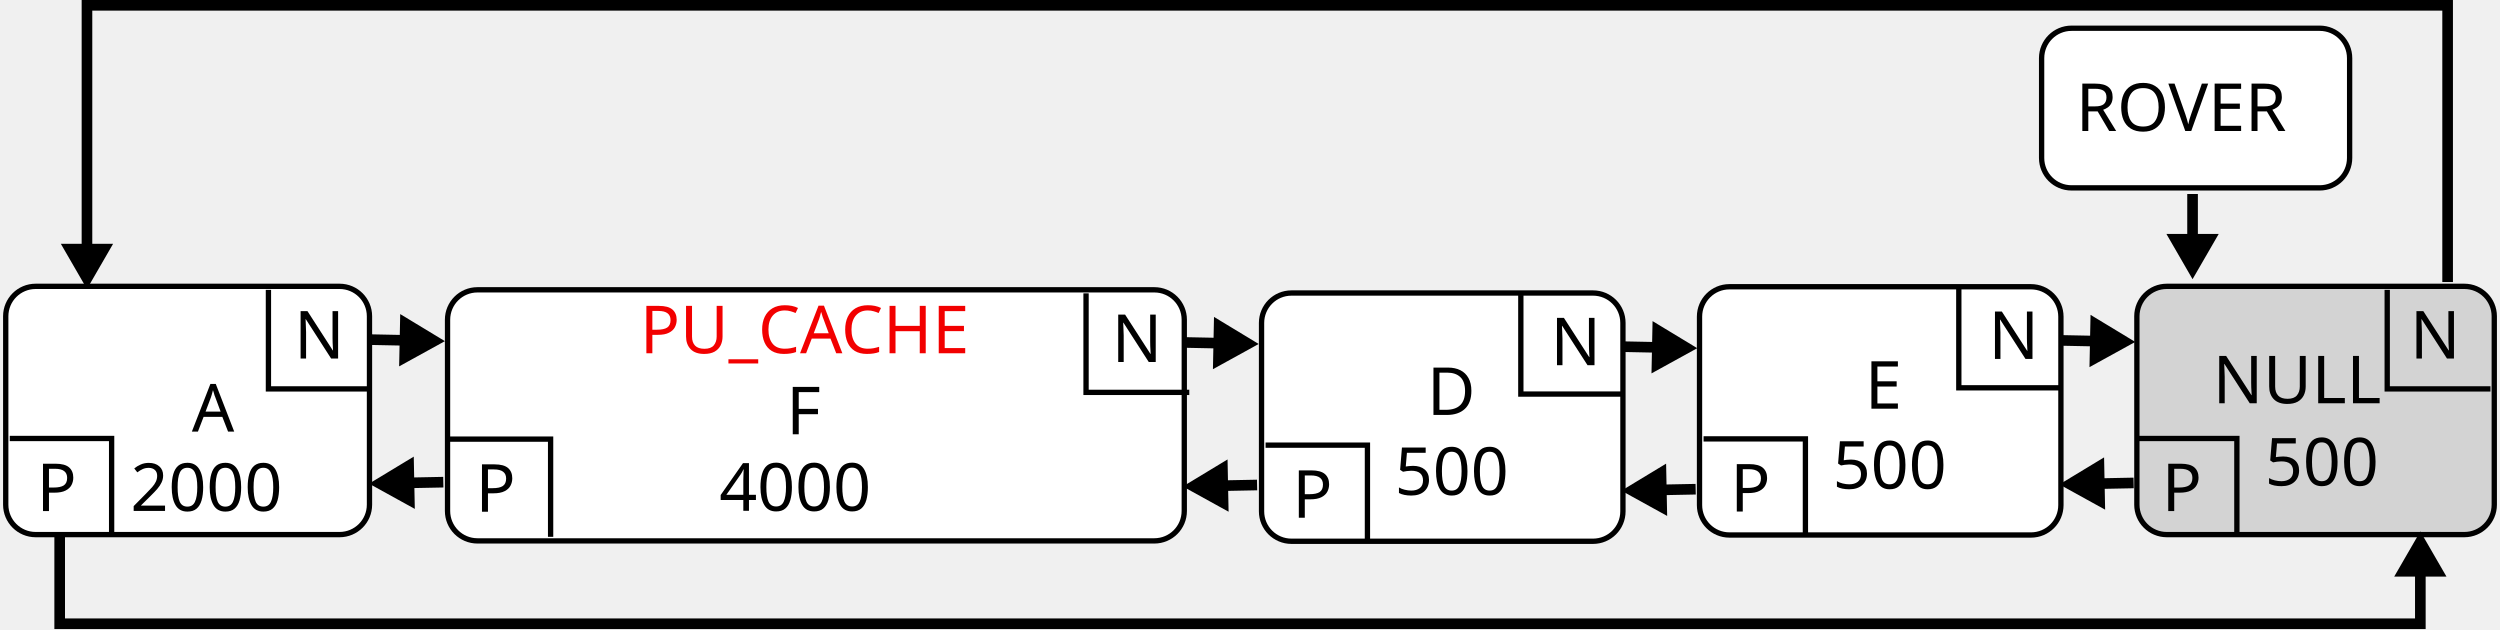
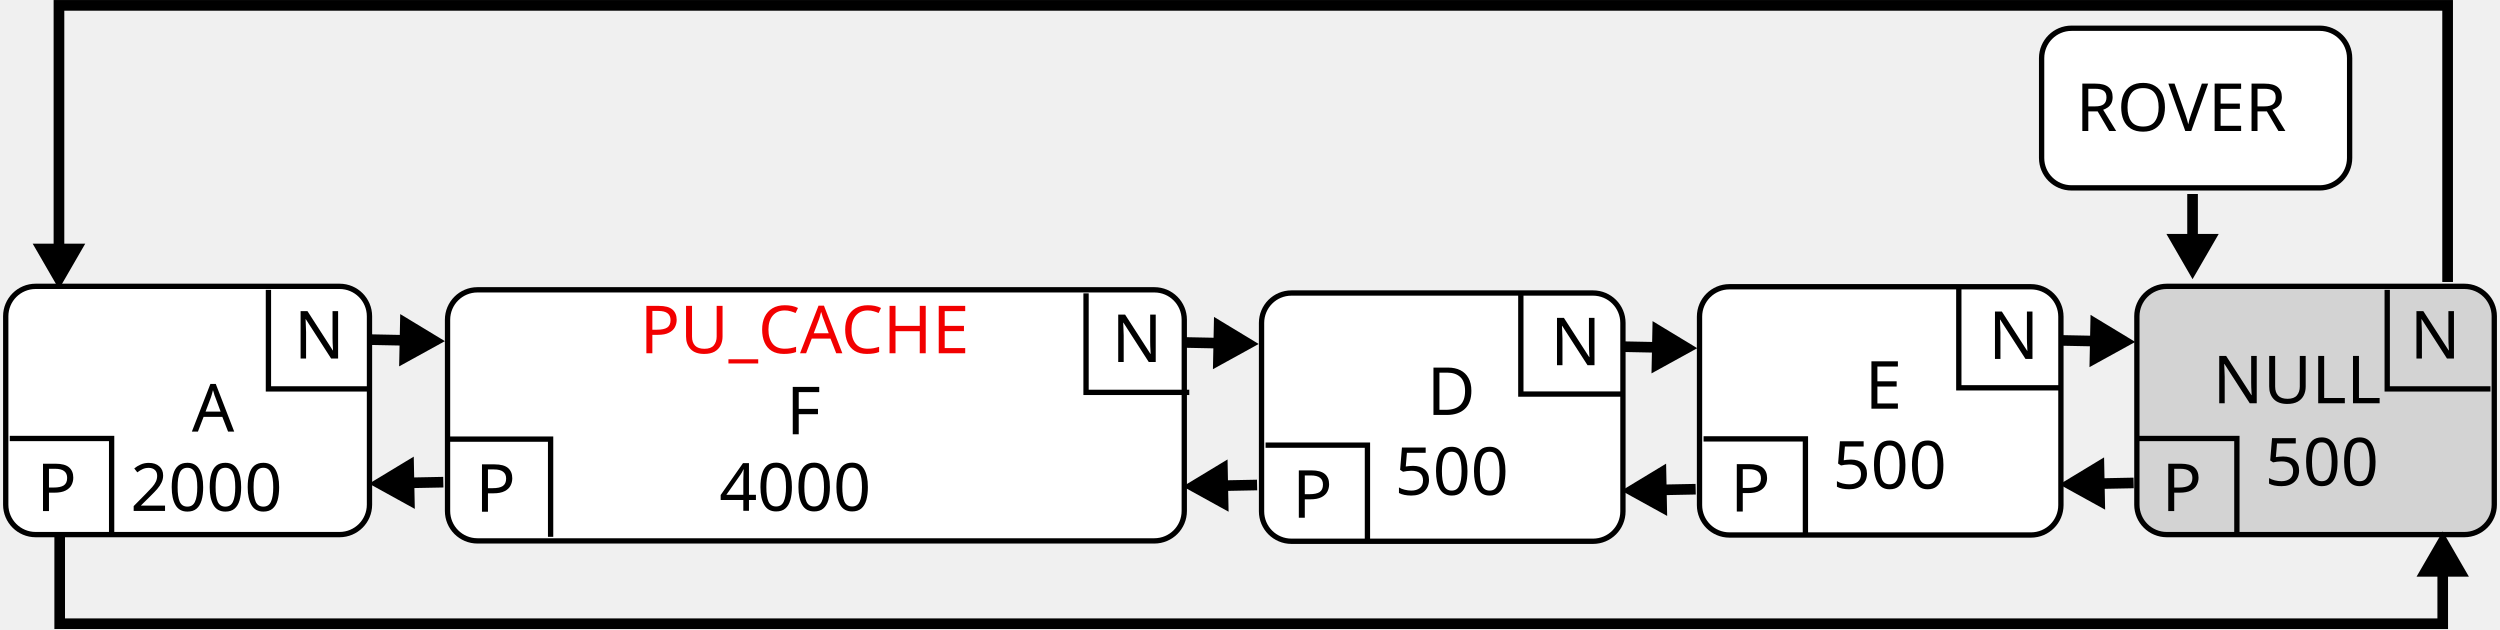
<svg xmlns="http://www.w3.org/2000/svg" width="5.23in" height="1.316in" viewBox="0 0 470.721 118.453" id="svg2" version="1.1">
  <defs id="defs4">
    <marker style="overflow:visible" id="marker11812" refX="0" refY="0" orient="auto">
      <path transform="scale(0.4,0.4)" style="fill:#000000;fill-opacity:1;fill-rule:evenodd;stroke:#000000;stroke-width:1pt;stroke-opacity:1" d="m 5.77,0 -8.65,5 0,-10 8.65,5 z" id="path11814" />
    </marker>
    <marker orient="auto" refY="0" refX="0" id="TriangleOutM-9" style="overflow:visible">
      <path id="path4508-5" d="m 5.77,0 -8.65,5 0,-10 8.65,5 z" style="fill:#000000;fill-opacity:1;fill-rule:evenodd;stroke:#000000;stroke-width:1pt;stroke-opacity:1" transform="scale(0.4,0.4)" />
    </marker>
    <marker orient="auto" refY="0" refX="0" id="TriangleOutM-9-1" style="overflow:visible">
      <path id="path4508-5-8" d="m 5.77,0 -8.65,5 0,-10 8.65,5 z" style="fill:#000000;fill-opacity:1;fill-rule:evenodd;stroke:#000000;stroke-width:1pt;stroke-opacity:1" transform="scale(0.4,0.4)" />
    </marker>
    <marker orient="auto" refY="0" refX="0" id="TriangleOutM-99" style="overflow:visible">
      <path id="path4508-58" d="m 5.77,0 -8.65,5 0,-10 8.65,5 z" style="fill:#000000;fill-opacity:1;fill-rule:evenodd;stroke:#000000;stroke-width:1pt;stroke-opacity:1" transform="scale(0.4,0.4)" />
    </marker>
    <marker orient="auto" refY="0" refX="0" id="TriangleOutM-7" style="overflow:visible">
      <path id="path4508-9" d="m 5.77,0 -8.65,5 0,-10 8.65,5 z" style="fill:#000000;fill-opacity:1;fill-rule:evenodd;stroke:#000000;stroke-width:1pt;stroke-opacity:1" transform="scale(0.4,0.4)" />
    </marker>
    <marker orient="auto" refY="0" refX="0" id="TriangleOutM-5" style="overflow:visible">
      <path id="path4508-3" d="m 5.77,0 -8.65,5 0,-10 8.65,5 z" style="fill:#000000;fill-opacity:1;fill-rule:evenodd;stroke:#000000;stroke-width:1pt;stroke-opacity:1" transform="scale(0.4,0.4)" />
    </marker>
    <marker orient="auto" refY="0" refX="0" id="TriangleOutM-0" style="overflow:visible">
      <path id="path4508-97" d="m 5.77,0 -8.65,5 0,-10 8.65,5 z" style="fill:#000000;fill-opacity:1;fill-rule:evenodd;stroke:#000000;stroke-width:1pt;stroke-opacity:1" transform="scale(0.4,0.4)" />
    </marker>
    <marker orient="auto" refY="0" refX="0" id="TriangleOutM-0-0" style="overflow:visible">
      <path id="path4508-97-9" d="m 5.77,0 -8.65,5 0,-10 8.65,5 z" style="fill:#000000;fill-opacity:1;fill-rule:evenodd;stroke:#000000;stroke-width:1pt;stroke-opacity:1" transform="scale(0.4,0.4)" />
    </marker>
    <marker orient="auto" refY="0" refX="0" id="TriangleOutM-9-2" style="overflow:visible">
      <path id="path4508-5-7" d="m 5.77,0 -8.65,5 0,-10 8.65,5 z" style="fill:#000000;fill-opacity:1;fill-rule:evenodd;stroke:#000000;stroke-width:1pt;stroke-opacity:1" transform="scale(0.4,0.4)" />
    </marker>
    <marker orient="auto" refY="0" refX="0" id="TriangleOutM-9-0" style="overflow:visible">
      <path id="path4508-5-9" d="m 5.77,0 -8.65,5 0,-10 8.65,5 z" style="fill:#000000;fill-opacity:1;fill-rule:evenodd;stroke:#000000;stroke-width:1pt;stroke-opacity:1" transform="scale(0.4,0.4)" />
    </marker>
    <marker orient="auto" refY="0" refX="0" id="TriangleOutM-57" style="overflow:visible">
      <path id="path4508-1" d="m 5.77,0 -8.65,5 0,-10 8.65,5 z" style="fill:#000000;fill-opacity:1;fill-rule:evenodd;stroke:#000000;stroke-width:1pt;stroke-opacity:1" transform="scale(0.4,0.4)" />
    </marker>
    <marker style="overflow:visible" id="marker11812-6" refX="0" refY="0" orient="auto">
      <path transform="scale(0.4,0.4)" style="fill:#000000;fill-opacity:1;fill-rule:evenodd;stroke:#000000;stroke-width:1pt;stroke-opacity:1" d="m 5.77,0 -8.65,5 0,-10 8.65,5 z" id="path11814-1" />
    </marker>
    <marker orient="auto" refY="0" refX="0" id="TriangleOutM-57-2" style="overflow:visible">
      <path id="path4508-1-9" d="m 5.77,0 -8.65,5 0,-10 8.65,5 z" style="fill:#000000;fill-opacity:1;fill-rule:evenodd;stroke:#000000;stroke-width:1pt;stroke-opacity:1" transform="scale(0.4,0.4)" />
    </marker>
    <marker orient="auto" refY="0" refX="0" id="TriangleOutM-57-2-7" style="overflow:visible">
      <path id="path4508-1-9-6" d="m 5.77,0 -8.65,5 0,-10 8.65,5 z" style="fill:#000000;fill-opacity:1;fill-rule:evenodd;stroke:#000000;stroke-width:1pt;stroke-opacity:1" transform="scale(0.4,0.4)" />
    </marker>
    <marker orient="auto" refY="0" refX="0" id="TriangleOutM-57-2-4" style="overflow:visible">
      <path id="path4508-1-9-7" d="m 5.77,0 -8.65,5 0,-10 8.65,5 z" style="fill:#000000;fill-opacity:1;fill-rule:evenodd;stroke:#000000;stroke-width:1pt;stroke-opacity:1" transform="scale(0.4,0.4)" />
    </marker>
    <marker orient="auto" refY="0" refX="0" id="TriangleOutM-57-2-4-7" style="overflow:visible">
      <path id="path4508-1-9-7-5" d="m 5.77,0 -8.65,5 0,-10 8.65,5 z" style="fill:#000000;fill-opacity:1;fill-rule:evenodd;stroke:#000000;stroke-width:1pt;stroke-opacity:1" transform="scale(0.4,0.4)" />
    </marker>
    <marker style="overflow:visible" id="marker11812-3" refX="0" refY="0" orient="auto">
      <path transform="scale(0.4,0.4)" style="fill:#000000;fill-opacity:1;fill-rule:evenodd;stroke:#000000;stroke-width:1pt;stroke-opacity:1" d="m 5.77,0 -8.65,5 0,-10 8.65,5 z" id="path11814-5" />
    </marker>
    <marker orient="auto" refY="0" refX="0" id="TriangleOutM-57-2-7-5" style="overflow:visible">
      <path id="path4508-1-9-6-3" d="m 5.77,0 -8.65,5 0,-10 8.65,5 z" style="fill:#000000;fill-opacity:1;fill-rule:evenodd;stroke:#000000;stroke-width:1pt;stroke-opacity:1" transform="scale(0.4,0.4)" />
    </marker>
    <marker orient="auto" refY="0" refX="0" id="TriangleOutM-57-2-4-7-9" style="overflow:visible">
      <path id="path4508-1-9-7-5-9" d="m 5.77,0 -8.65,5 0,-10 8.65,5 z" style="fill:#000000;fill-opacity:1;fill-rule:evenodd;stroke:#000000;stroke-width:1pt;stroke-opacity:1" transform="scale(0.4,0.4)" />
    </marker>
    <marker orient="auto" refY="0" refX="0" id="TriangleOutM-57-2-7-8" style="overflow:visible">
      <path id="path4508-1-9-6-8" d="m 5.77,0 -8.65,5 0,-10 8.65,5 z" style="fill:#000000;fill-opacity:1;fill-rule:evenodd;stroke:#000000;stroke-width:1pt;stroke-opacity:1" transform="scale(0.4,0.4)" />
    </marker>
    <marker orient="auto" refY="0" refX="0" id="TriangleOutM-57-2-4-7-0" style="overflow:visible">
      <path id="path4508-1-9-7-5-1" d="m 5.77,0 -8.65,5 0,-10 8.65,5 z" style="fill:#000000;fill-opacity:1;fill-rule:evenodd;stroke:#000000;stroke-width:1pt;stroke-opacity:1" transform="scale(0.4,0.4)" />
    </marker>
    <marker orient="auto" refY="0" refX="0" id="TriangleOutM-57-2-7-82" style="overflow:visible">
      <path id="path4508-1-9-6-9" d="m 5.77,0 -8.65,5 0,-10 8.65,5 z" style="fill:#000000;fill-opacity:1;fill-rule:evenodd;stroke:#000000;stroke-width:1pt;stroke-opacity:1" transform="scale(0.4,0.4)" />
    </marker>
    <marker orient="auto" refY="0" refX="0" id="TriangleOutM-57-2-4-7-1" style="overflow:visible">
      <path id="path4508-1-9-7-5-5" d="m 5.77,0 -8.65,5 0,-10 8.65,5 z" style="fill:#000000;fill-opacity:1;fill-rule:evenodd;stroke:#000000;stroke-width:1pt;stroke-opacity:1" transform="scale(0.4,0.4)" />
    </marker>
    <marker orient="auto" refY="0" refX="0" id="TriangleOutM-57-2-7-81" style="overflow:visible">
      <path id="path4508-1-9-6-81" d="m 5.77,0 -8.65,5 0,-10 8.65,5 z" style="fill:#000000;fill-opacity:1;fill-rule:evenodd;stroke:#000000;stroke-width:1pt;stroke-opacity:1" transform="scale(0.4,0.4)" />
    </marker>
    <marker orient="auto" refY="0" refX="0" id="TriangleOutM-57-2-4-7-00" style="overflow:visible">
      <path id="path4508-1-9-7-5-0" d="m 5.77,0 -8.65,5 0,-10 8.65,5 z" style="fill:#000000;fill-opacity:1;fill-rule:evenodd;stroke:#000000;stroke-width:1pt;stroke-opacity:1" transform="scale(0.4,0.4)" />
    </marker>
    <marker orient="auto" refY="0" refX="0" id="TriangleOutM-57-2-7-3" style="overflow:visible">
      <path id="path4508-1-9-6-38" d="m 5.77,0 -8.65,5 0,-10 8.65,5 z" style="fill:#000000;fill-opacity:1;fill-rule:evenodd;stroke:#000000;stroke-width:1pt;stroke-opacity:1" transform="scale(0.4,0.4)" />
    </marker>
    <marker orient="auto" refY="0" refX="0" id="TriangleOutM-57-2-4-7-6" style="overflow:visible">
      <path id="path4508-1-9-7-5-8" d="m 5.77,0 -8.65,5 0,-10 8.65,5 z" style="fill:#000000;fill-opacity:1;fill-rule:evenodd;stroke:#000000;stroke-width:1pt;stroke-opacity:1" transform="scale(0.4,0.4)" />
    </marker>
    <marker orient="auto" refY="0" refX="0" id="TriangleOutM-57-2-7-3-4" style="overflow:visible">
      <path id="path4508-1-9-6-38-1" d="m 5.77,0 -8.65,5 0,-10 8.65,5 z" style="fill:#000000;fill-opacity:1;fill-rule:evenodd;stroke:#000000;stroke-width:1pt;stroke-opacity:1" transform="scale(0.4,0.4)" />
    </marker>
    <marker orient="auto" refY="0" refX="0" id="TriangleOutM-57-2-4-7-6-5" style="overflow:visible">
      <path id="path4508-1-9-7-5-8-4" d="m 5.77,0 -8.65,5 0,-10 8.65,5 z" style="fill:#000000;fill-opacity:1;fill-rule:evenodd;stroke:#000000;stroke-width:1pt;stroke-opacity:1" transform="scale(0.4,0.4)" />
    </marker>
    <marker orient="auto" refY="0" refX="0" id="TriangleOutM-57-2-7-3-5" style="overflow:visible">
      <path id="path4508-1-9-6-38-9" d="m 5.77,0 -8.65,5 0,-10 8.65,5 z" style="fill:#000000;fill-opacity:1;fill-rule:evenodd;stroke:#000000;stroke-width:1pt;stroke-opacity:1" transform="scale(0.4,0.4)" />
    </marker>
    <marker orient="auto" refY="0" refX="0" id="TriangleOutM-57-2-4-7-6-1" style="overflow:visible">
      <path id="path4508-1-9-7-5-8-3" d="m 5.77,0 -8.65,5 0,-10 8.65,5 z" style="fill:#000000;fill-opacity:1;fill-rule:evenodd;stroke:#000000;stroke-width:1pt;stroke-opacity:1" transform="scale(0.4,0.4)" />
    </marker>
    <marker orient="auto" refY="0" refX="0" id="TriangleOutM-57-2-7-3-5-5" style="overflow:visible">
      <path id="path4508-1-9-6-38-9-1" d="m 5.77,0 -8.65,5 0,-10 8.65,5 z" style="fill:#000000;fill-opacity:1;fill-rule:evenodd;stroke:#000000;stroke-width:1pt;stroke-opacity:1" transform="scale(0.4,0.4)" />
    </marker>
    <marker orient="auto" refY="0" refX="0" id="TriangleOutM-57-2-4-7-6-1-2" style="overflow:visible">
      <path id="path4508-1-9-7-5-8-3-3" d="m 5.77,0 -8.65,5 0,-10 8.65,5 z" style="fill:#000000;fill-opacity:1;fill-rule:evenodd;stroke:#000000;stroke-width:1pt;stroke-opacity:1" transform="scale(0.4,0.4)" />
    </marker>
    <marker orient="auto" refY="0" refX="0" id="TriangleOutM-57-2-7-3-5-5-7" style="overflow:visible">
      <path id="path4508-1-9-6-38-9-1-8" d="m 5.77,0 -8.65,5 0,-10 8.65,5 z" style="fill:#000000;fill-opacity:1;fill-rule:evenodd;stroke:#000000;stroke-width:1pt;stroke-opacity:1" transform="scale(0.4,0.4)" />
    </marker>
    <marker orient="auto" refY="0" refX="0" id="TriangleOutM-57-2-4-7-6-1-2-1" style="overflow:visible">
      <path id="path4508-1-9-7-5-8-3-3-1" d="m 5.77,0 -8.65,5 0,-10 8.65,5 z" style="fill:#000000;fill-opacity:1;fill-rule:evenodd;stroke:#000000;stroke-width:1pt;stroke-opacity:1" transform="scale(0.4,0.4)" />
    </marker>
  </defs>
  <g id="layer1" transform="translate(1.757068,-500.3344)">
    <rect style="fill:#d3d3d3;fill-opacity:1;stroke:#000000;stroke-width:1;stroke-miterlimit:4;stroke-dasharray:none;stroke-opacity:1" id="rect4261-3-0-44" width="67.298" height="46.747" x="400.602" y="554.253" ry="5.632" />
    <text xml:space="preserve" style="font-style:normal;font-weight:normal;font-size:12.5px;line-height:125%;font-family:sans-serif;letter-spacing:0px;word-spacing:0px;fill:#000000;fill-opacity:1;stroke:none;stroke-width:1px;stroke-linecap:butt;stroke-linejoin:miter;stroke-opacity:1" x="424.71" y="591.756" id="text10801-4-8">
      <tspan id="tspan10803-3-5" x="424.71" y="591.756">500</tspan>
    </text>
    <path style="fill:none;fill-rule:evenodd;stroke:#000000;stroke-width:1;stroke-linecap:butt;stroke-linejoin:miter;stroke-miterlimit:4;stroke-dasharray:none;stroke-opacity:1" d="m 447.741,554.916 0,18.649 19.439,0" id="path10784-9" />
    <text xml:space="preserve" style="font-style:normal;font-weight:normal;font-size:12.5px;line-height:125%;font-family:sans-serif;letter-spacing:0px;word-spacing:0px;fill:#000000;fill-opacity:1;stroke:none;stroke-width:1px;stroke-linecap:butt;stroke-linejoin:miter;stroke-opacity:1" x="452.026" y="567.847" id="text10823-65">
      <tspan id="tspan10825-3" x="452.026" y="567.847">N</tspan>
    </text>
    <g id="g18352" transform="translate(145.5338,-4.7784624e-8)">
      <path id="path10784-5-3" d="m 273.899,601.299 0,-18.398 -19.178,0" style="fill:none;fill-rule:evenodd;stroke:#000000;stroke-width:1;stroke-linecap:butt;stroke-linejoin:miter;stroke-miterlimit:4;stroke-dasharray:none;stroke-opacity:1" />
      <text id="text10823-6-7" y="596.572" x="259.759" style="font-style:normal;font-weight:normal;font-size:12.5px;line-height:125%;font-family:sans-serif;letter-spacing:0px;word-spacing:0px;fill:#000000;fill-opacity:1;stroke:none;stroke-width:1px;stroke-linecap:butt;stroke-linejoin:miter;stroke-opacity:1" xml:space="preserve">
        <tspan y="596.572" x="259.759" id="tspan10825-2-45">P</tspan>
      </text>
    </g>
    <text xml:space="preserve" style="font-style:normal;font-weight:normal;font-size:12.5px;line-height:125%;font-family:sans-serif;letter-spacing:0px;word-spacing:0px;fill:#000000;fill-opacity:1;stroke:none;stroke-width:1px;stroke-linecap:butt;stroke-linejoin:miter;stroke-opacity:1" x="414.89" y="576.271" id="text10942-52">
      <tspan id="tspan10944-6" x="414.89" y="576.271">NULL</tspan>
    </text>
    <g id="g18369" transform="translate(128.5507,-0.5542951)">
      <rect ry="5.632" y="506.207" x="254.114" height="30.06" width="57.998" id="rect4261-3-0-5-3" style="fill:#ffffff;fill-opacity:1;stroke:#000000;stroke-width:1;stroke-miterlimit:4;stroke-dasharray:none;stroke-opacity:1" />
      <text id="text10801-0-2" y="525.556" x="260.561" style="font-style:normal;font-weight:normal;font-size:12.5px;line-height:125%;font-family:sans-serif;letter-spacing:0px;word-spacing:0px;fill:#000000;fill-opacity:1;stroke:none;stroke-width:1px;stroke-linecap:butt;stroke-linejoin:miter;stroke-opacity:1" xml:space="preserve">
        <tspan y="525.556" x="260.561" id="tspan10803-5-9">ROVER</tspan>
      </text>
      <path id="path11440-7" d="m 282.538,537.419 0,10.358" style="fill:none;fill-rule:evenodd;stroke:#000000;stroke-width:2;stroke-linecap:butt;stroke-linejoin:miter;stroke-miterlimit:4;stroke-dasharray:none;stroke-opacity:1;marker-end:url(#TriangleOutM-57)" />
    </g>
-     <path style="fill:none;fill-rule:evenodd;stroke:#000000;stroke-width:2;stroke-linecap:butt;stroke-linejoin:miter;stroke-miterlimit:4;stroke-dasharray:none;stroke-opacity:1;marker-end:url(#marker11812)" d="m 9.466,600.601 0,17.187 444.513,0 0,-11.711" id="path17239" />
-     <path style="fill:none;fill-rule:evenodd;stroke:#000000;stroke-width:2;stroke-linecap:butt;stroke-linejoin:miter;stroke-miterlimit:4;stroke-dasharray:none;stroke-opacity:1;marker-end:url(#marker11812-3)" d="m 459.117,553.442 0,-52.108 -444.513,0 0,47.74" id="path17239-0" />
+     <path style="fill:none;fill-rule:evenodd;stroke:#000000;stroke-width:2;stroke-linecap:butt;stroke-linejoin:miter;stroke-miterlimit:4;stroke-dasharray:none;stroke-opacity:1;marker-end:url(#marker11812)" d="m 9.468,600.607 0,17.175 448.727,0 0,-11.702" id="path17239" />
+     <path style="fill:none;fill-rule:evenodd;stroke:#000000;stroke-width:2.011;stroke-linecap:butt;stroke-linejoin:miter;stroke-miterlimit:4;stroke-dasharray:none;stroke-opacity:1;marker-end:url(#marker11812-3)" d="m 459.116,553.431 0,-52.086 -449.786,0 0,47.72" id="path17239-0" />
    <rect style="fill:#ffffff;fill-opacity:1;stroke:#000000;stroke-width:1;stroke-miterlimit:4;stroke-dasharray:none;stroke-opacity:1" id="rect4261-3-0" width="68.494" height="46.747" x="-0.693" y="554.253" ry="5.632" />
    <g id="g21093" transform="translate(-10.64143,0)">
      <g transform="translate(-9.97731,0)" id="g18855">
        <path style="fill:none;fill-rule:evenodd;stroke:#000000;stroke-width:1;stroke-linecap:butt;stroke-linejoin:miter;stroke-miterlimit:4;stroke-dasharray:none;stroke-opacity:1" d="m 69.392,554.916 0,18.649 19.439,0" id="path10784" />
        <text xml:space="preserve" style="font-style:normal;font-weight:normal;font-size:12.5px;line-height:125%;font-family:sans-serif;letter-spacing:0px;word-spacing:0px;fill:#000000;fill-opacity:1;stroke:none;stroke-width:1px;stroke-linecap:butt;stroke-linejoin:miter;stroke-opacity:1" x="74.231" y="567.847" id="text10823">
          <tspan id="tspan10825" x="74.231" y="567.847">N</tspan>
        </text>
      </g>
    </g>
    <path style="fill:none;fill-rule:evenodd;stroke:#000000;stroke-width:1;stroke-linecap:butt;stroke-linejoin:miter;stroke-miterlimit:4;stroke-dasharray:none;stroke-opacity:1" d="m 19.247,601.299 0,-18.398 -19.178,0" id="path10784-5" />
    <text xml:space="preserve" style="font-style:normal;font-weight:normal;font-size:12.5px;line-height:125%;font-family:sans-serif;letter-spacing:0px;word-spacing:0px;fill:#000000;fill-opacity:1;stroke:none;stroke-width:1px;stroke-linecap:butt;stroke-linejoin:miter;stroke-opacity:1" x="5.107" y="596.572" id="text10823-6">
      <tspan id="tspan10825-2" x="5.107" y="596.572">P</tspan>
    </text>
    <g id="g21087" transform="translate(0,8)">
      <text id="text10801-4" y="588.541" x="22.804" style="font-style:normal;font-weight:normal;font-size:12.5px;line-height:125%;font-family:sans-serif;letter-spacing:0px;word-spacing:0px;fill:#000000;fill-opacity:1;stroke:none;stroke-width:1px;stroke-linecap:butt;stroke-linejoin:miter;stroke-opacity:1" xml:space="preserve">
        <tspan y="588.541" x="22.804" id="tspan10803-3">2000</tspan>
      </text>
      <text id="text18908" y="573.602" x="34.361" style="font-style:normal;font-weight:normal;font-size:12.5px;line-height:125%;font-family:sans-serif;letter-spacing:0px;word-spacing:0px;fill:#000000;fill-opacity:1;stroke:none;stroke-width:1px;stroke-linecap:butt;stroke-linejoin:miter;stroke-opacity:1" xml:space="preserve">
        <tspan y="573.602" x="34.361" id="tspan18910">A</tspan>
      </text>
    </g>
    <text xml:space="preserve" style="font-style:normal;font-weight:normal;font-size:12.5px;line-height:125%;font-family:sans-serif;letter-spacing:0px;word-spacing:0px;fill:#000000;fill-opacity:1;stroke:none;stroke-width:1px;stroke-linecap:butt;stroke-linejoin:miter;stroke-opacity:1" x="8.775" y="567.793" id="text18912">
      <tspan id="tspan18914" x="8.775" y="567.793" />
    </text>
    <text xml:space="preserve" style="font-style:normal;font-weight:normal;font-size:12.5px;line-height:125%;font-family:sans-serif;letter-spacing:0px;word-spacing:0px;fill:#000000;fill-opacity:1;stroke:none;stroke-width:1px;stroke-linecap:butt;stroke-linejoin:miter;stroke-opacity:1" x="108.993" y="567.382" id="text18912-3">
      <tspan id="tspan18914-9" x="108.993" y="567.382" />
    </text>
    <g id="g20798">
      <g transform="translate(18.6225,1.596214)" id="g20763">
        <g id="g20227">
          <rect ry="5.632" y="552.733" x="299.626" height="46.747" width="68.05" id="rect4261-3-0-0" style="fill:#ffffff;fill-opacity:1;stroke:#000000;stroke-width:1;stroke-miterlimit:4;stroke-dasharray:none;stroke-opacity:1" />
          <text id="text10801-4-2" y="590.746" x="324.719" style="font-style:normal;font-weight:normal;font-size:12.5px;line-height:125%;font-family:sans-serif;letter-spacing:0px;word-spacing:0px;fill:#000000;fill-opacity:1;stroke:none;stroke-width:1px;stroke-linecap:butt;stroke-linejoin:miter;stroke-opacity:1" xml:space="preserve">
            <tspan y="590.746" x="324.719" id="tspan10803-3-4">500</tspan>
          </text>
          <path id="path10784-5-4" d="m 319.566,599.779 0,-18.398 -19.178,0" style="fill:none;fill-rule:evenodd;stroke:#000000;stroke-width:1;stroke-linecap:butt;stroke-linejoin:miter;stroke-miterlimit:4;stroke-dasharray:none;stroke-opacity:1" />
          <text id="text10823-6-3" y="595.052" x="305.426" style="font-style:normal;font-weight:normal;font-size:12.5px;line-height:125%;font-family:sans-serif;letter-spacing:0px;word-spacing:0px;fill:#000000;fill-opacity:1;stroke:none;stroke-width:1px;stroke-linecap:butt;stroke-linejoin:miter;stroke-opacity:1" xml:space="preserve">
            <tspan y="595.052" x="305.426" id="tspan10825-2-7">P</tspan>
          </text>
          <g transform="translate(6.097244,115.8477)" id="g19573">
            <g id="g18855-2" transform="translate(273.7125,-117.367)">
              <path id="path10784-0" d="m 68.64,554.634 0,18.649 19.439,0" style="fill:none;fill-rule:evenodd;stroke:#000000;stroke-width:1;stroke-linecap:butt;stroke-linejoin:miter;stroke-miterlimit:4;stroke-dasharray:none;stroke-opacity:1" />
              <text id="text10823-2" y="567.847" x="74.231" style="font-style:normal;font-weight:normal;font-size:12.5px;line-height:125%;font-family:sans-serif;letter-spacing:0px;word-spacing:0px;fill:#000000;fill-opacity:1;stroke:none;stroke-width:1px;stroke-linecap:butt;stroke-linejoin:miter;stroke-opacity:1" xml:space="preserve">
                <tspan y="567.847" x="74.231" id="tspan10825-6">N</tspan>
              </text>
            </g>
            <path style="fill:none;fill-rule:evenodd;stroke:#000000;stroke-width:2;stroke-linecap:butt;stroke-linejoin:miter;stroke-miterlimit:4;stroke-dasharray:none;stroke-opacity:1;marker-end:url(#TriangleOutM-57-2-7-3)" d="m 361.779,446.992 8.115,0.166" id="path11440-7-0-1-0" />
            <path style="fill:none;fill-rule:evenodd;stroke:#000000;stroke-width:2;stroke-linecap:butt;stroke-linejoin:miter;stroke-miterlimit:4;stroke-dasharray:none;stroke-opacity:1;marker-end:url(#TriangleOutM-57-2-4-7-6)" d="m 375.273,473.829 -8.303,0.166" id="path11440-7-0-2-8-7" />
          </g>
          <text id="text18908-0" y="575.696" x="330.777" style="font-style:normal;font-weight:normal;font-size:12.5px;line-height:125%;font-family:sans-serif;letter-spacing:0px;word-spacing:0px;fill:#000000;fill-opacity:1;stroke:none;stroke-width:1px;stroke-linecap:butt;stroke-linejoin:miter;stroke-opacity:1" xml:space="preserve">
            <tspan y="575.696" x="330.777" id="tspan18910-4">E</tspan>
          </text>
        </g>
      </g>
    </g>
    <rect style="fill:#ffffff;fill-opacity:1;stroke:#000000;stroke-width:1;stroke-miterlimit:4;stroke-dasharray:none;stroke-opacity:1" id="rect4261-3-0-4" width="138.728" height="47.279" x="82.499" y="554.906" ry="5.632" />
    <text xml:space="preserve" style="font-style:normal;font-weight:normal;font-size:12.5px;line-height:125%;font-family:sans-serif;letter-spacing:0px;word-spacing:0px;fill:#000000;fill-opacity:1;stroke:none;stroke-width:1px;stroke-linecap:butt;stroke-linejoin:miter;stroke-opacity:1" x="133.664" y="596.515" id="text10801-4-4">
      <tspan id="tspan10803-3-8" x="133.664" y="596.515">4000</tspan>
    </text>
    <g id="g21673" transform="translate(-45.22607,0)">
      <path id="path10784-5-0" d="m 147.133,601.42 0,-18.398 -19.178,0" style="fill:none;fill-rule:evenodd;stroke:#000000;stroke-width:1;stroke-linecap:butt;stroke-linejoin:miter;stroke-miterlimit:4;stroke-dasharray:none;stroke-opacity:1" />
      <text id="text10823-6-6" y="596.693" x="132.993" style="font-style:normal;font-weight:normal;font-size:12.5px;line-height:125%;font-family:sans-serif;letter-spacing:0px;word-spacing:0px;fill:#000000;fill-opacity:1;stroke:none;stroke-width:1px;stroke-linecap:butt;stroke-linejoin:miter;stroke-opacity:1" xml:space="preserve">
        <tspan y="596.693" x="132.993" id="tspan10825-2-2">P</tspan>
      </text>
    </g>
    <path style="fill:none;fill-rule:evenodd;stroke:#000000;stroke-width:1;stroke-linecap:butt;stroke-linejoin:miter;stroke-miterlimit:4;stroke-dasharray:none;stroke-opacity:1" d="m 202.731,555.57 0,18.649 19.439,0" id="path10784-8" />
    <text xml:space="preserve" style="font-style:normal;font-weight:normal;font-size:12.5px;line-height:125%;font-family:sans-serif;letter-spacing:0px;word-spacing:0px;fill:#000000;fill-opacity:1;stroke:none;stroke-width:1px;stroke-linecap:butt;stroke-linejoin:miter;stroke-opacity:1" x="207.57" y="568.5" id="text10823-3">
      <tspan id="tspan10825-9" x="207.57" y="568.5">N</tspan>
    </text>
    <text xml:space="preserve" style="font-style:normal;font-weight:normal;font-size:12.5px;line-height:125%;font-family:sans-serif;letter-spacing:0px;word-spacing:0px;fill:#000000;fill-opacity:1;stroke:none;stroke-width:1px;stroke-linecap:butt;stroke-linejoin:miter;stroke-opacity:1" x="146.285" y="582.108" id="text18908-1">
      <tspan id="tspan18910-1" x="146.285" y="582.108">F</tspan>
    </text>
    <text xml:space="preserve" style="font-style:normal;font-weight:normal;font-size:12.5px;line-height:125%;font-family:sans-serif;letter-spacing:0px;word-spacing:0px;fill:#f20000;fill-opacity:1;stroke:none;stroke-width:1px;stroke-linecap:butt;stroke-linejoin:miter;stroke-opacity:1;" x="118.724" y="566.856" id="text18908-1-7">
      <tspan id="tspan18910-1-0" x="118.724" y="566.856">PU_CACHE</tspan>
    </text>
    <rect style="fill:#ffffff;fill-opacity:1;stroke:#000000;stroke-width:1;stroke-miterlimit:4;stroke-dasharray:none;stroke-opacity:1" id="rect4261-3-0-0-2" width="68.05" height="46.747" x="235.777" y="555.509" ry="5.632" />
    <text xml:space="preserve" style="font-style:normal;font-weight:normal;font-size:12.5px;line-height:125%;font-family:sans-serif;letter-spacing:0px;word-spacing:0px;fill:#000000;fill-opacity:1;stroke:none;stroke-width:1px;stroke-linecap:butt;stroke-linejoin:miter;stroke-opacity:1" x="260.87" y="593.522" id="text10801-4-2-1">
      <tspan id="tspan10803-3-4-6" x="260.87" y="593.522">500</tspan>
    </text>
    <path style="fill:none;fill-rule:evenodd;stroke:#000000;stroke-width:1;stroke-linecap:butt;stroke-linejoin:miter;stroke-miterlimit:4;stroke-dasharray:none;stroke-opacity:1" d="m 255.717,602.555 0,-18.398 -19.178,0" id="path10784-5-4-4" />
    <text xml:space="preserve" style="font-style:normal;font-weight:normal;font-size:12.5px;line-height:125%;font-family:sans-serif;letter-spacing:0px;word-spacing:0px;fill:#000000;fill-opacity:1;stroke:none;stroke-width:1px;stroke-linecap:butt;stroke-linejoin:miter;stroke-opacity:1" x="241.577" y="597.828" id="text10823-6-3-6">
      <tspan id="tspan10825-2-7-1" x="241.577" y="597.828">P</tspan>
    </text>
    <path style="fill:none;fill-rule:evenodd;stroke:#000000;stroke-width:1;stroke-linecap:butt;stroke-linejoin:miter;stroke-miterlimit:4;stroke-dasharray:none;stroke-opacity:1" d="m 284.601,555.89 0,18.649 19.439,0" id="path10784-0-6" />
    <text xml:space="preserve" style="font-style:normal;font-weight:normal;font-size:12.5px;line-height:125%;font-family:sans-serif;letter-spacing:0px;word-spacing:0px;fill:#000000;fill-opacity:1;stroke:none;stroke-width:1px;stroke-linecap:butt;stroke-linejoin:miter;stroke-opacity:1" x="290.192" y="569.103" id="text10823-2-8">
      <tspan id="tspan10825-6-0" x="290.192" y="569.103">N</tspan>
    </text>
    <g id="g21174">
      <path id="path11440-7-0-1-0-1" d="m 304.027,565.615 8.115,0.166" style="fill:none;fill-rule:evenodd;stroke:#000000;stroke-width:2;stroke-linecap:butt;stroke-linejoin:miter;stroke-miterlimit:4;stroke-dasharray:none;stroke-opacity:1;marker-end:url(#TriangleOutM-57-2-7-3-5)" />
      <path id="path11440-7-0-2-8-7-1" d="m 317.522,592.452 -8.303,0.166" style="fill:none;fill-rule:evenodd;stroke:#000000;stroke-width:2;stroke-linecap:butt;stroke-linejoin:miter;stroke-miterlimit:4;stroke-dasharray:none;stroke-opacity:1;marker-end:url(#TriangleOutM-57-2-4-7-6-1)" />
    </g>
    <text xml:space="preserve" style="font-style:normal;font-weight:normal;font-size:12.5px;line-height:125%;font-family:sans-serif;letter-spacing:0px;word-spacing:0px;fill:#000000;fill-opacity:1;stroke:none;stroke-width:1px;stroke-linecap:butt;stroke-linejoin:miter;stroke-opacity:1" x="266.928" y="578.472" id="text18908-0-6">
      <tspan id="tspan18910-4-4" x="266.928" y="578.472">D</tspan>
    </text>
    <g transform="translate(-82.5823,-0.7925357)" id="g21174-1">
      <path id="path11440-7-0-1-0-1-0" d="m 304.027,565.615 8.115,0.166" style="fill:none;fill-rule:evenodd;stroke:#000000;stroke-width:2;stroke-linecap:butt;stroke-linejoin:miter;stroke-miterlimit:4;stroke-dasharray:none;stroke-opacity:1;marker-end:url(#TriangleOutM-57-2-7-3-5-5)" />
      <path id="path11440-7-0-2-8-7-1-0" d="m 317.522,592.452 -8.303,0.166" style="fill:none;fill-rule:evenodd;stroke:#000000;stroke-width:2;stroke-linecap:butt;stroke-linejoin:miter;stroke-miterlimit:4;stroke-dasharray:none;stroke-opacity:1;marker-end:url(#TriangleOutM-57-2-4-7-6-1-2)" />
    </g>
    <g transform="translate(-235.8189,-1.324607)" id="g21174-1-1">
      <path id="path11440-7-0-1-0-1-0-7" d="m 304.027,565.615 8.115,0.166" style="fill:none;fill-rule:evenodd;stroke:#000000;stroke-width:2;stroke-linecap:butt;stroke-linejoin:miter;stroke-miterlimit:4;stroke-dasharray:none;stroke-opacity:1;marker-end:url(#TriangleOutM-57-2-7-3-5-5-7)" />
      <path id="path11440-7-0-2-8-7-1-0-0" d="m 317.522,592.452 -8.303,0.166" style="fill:none;fill-rule:evenodd;stroke:#000000;stroke-width:2;stroke-linecap:butt;stroke-linejoin:miter;stroke-miterlimit:4;stroke-dasharray:none;stroke-opacity:1;marker-end:url(#TriangleOutM-57-2-4-7-6-1-2-1)" />
    </g>
  </g>
</svg>
